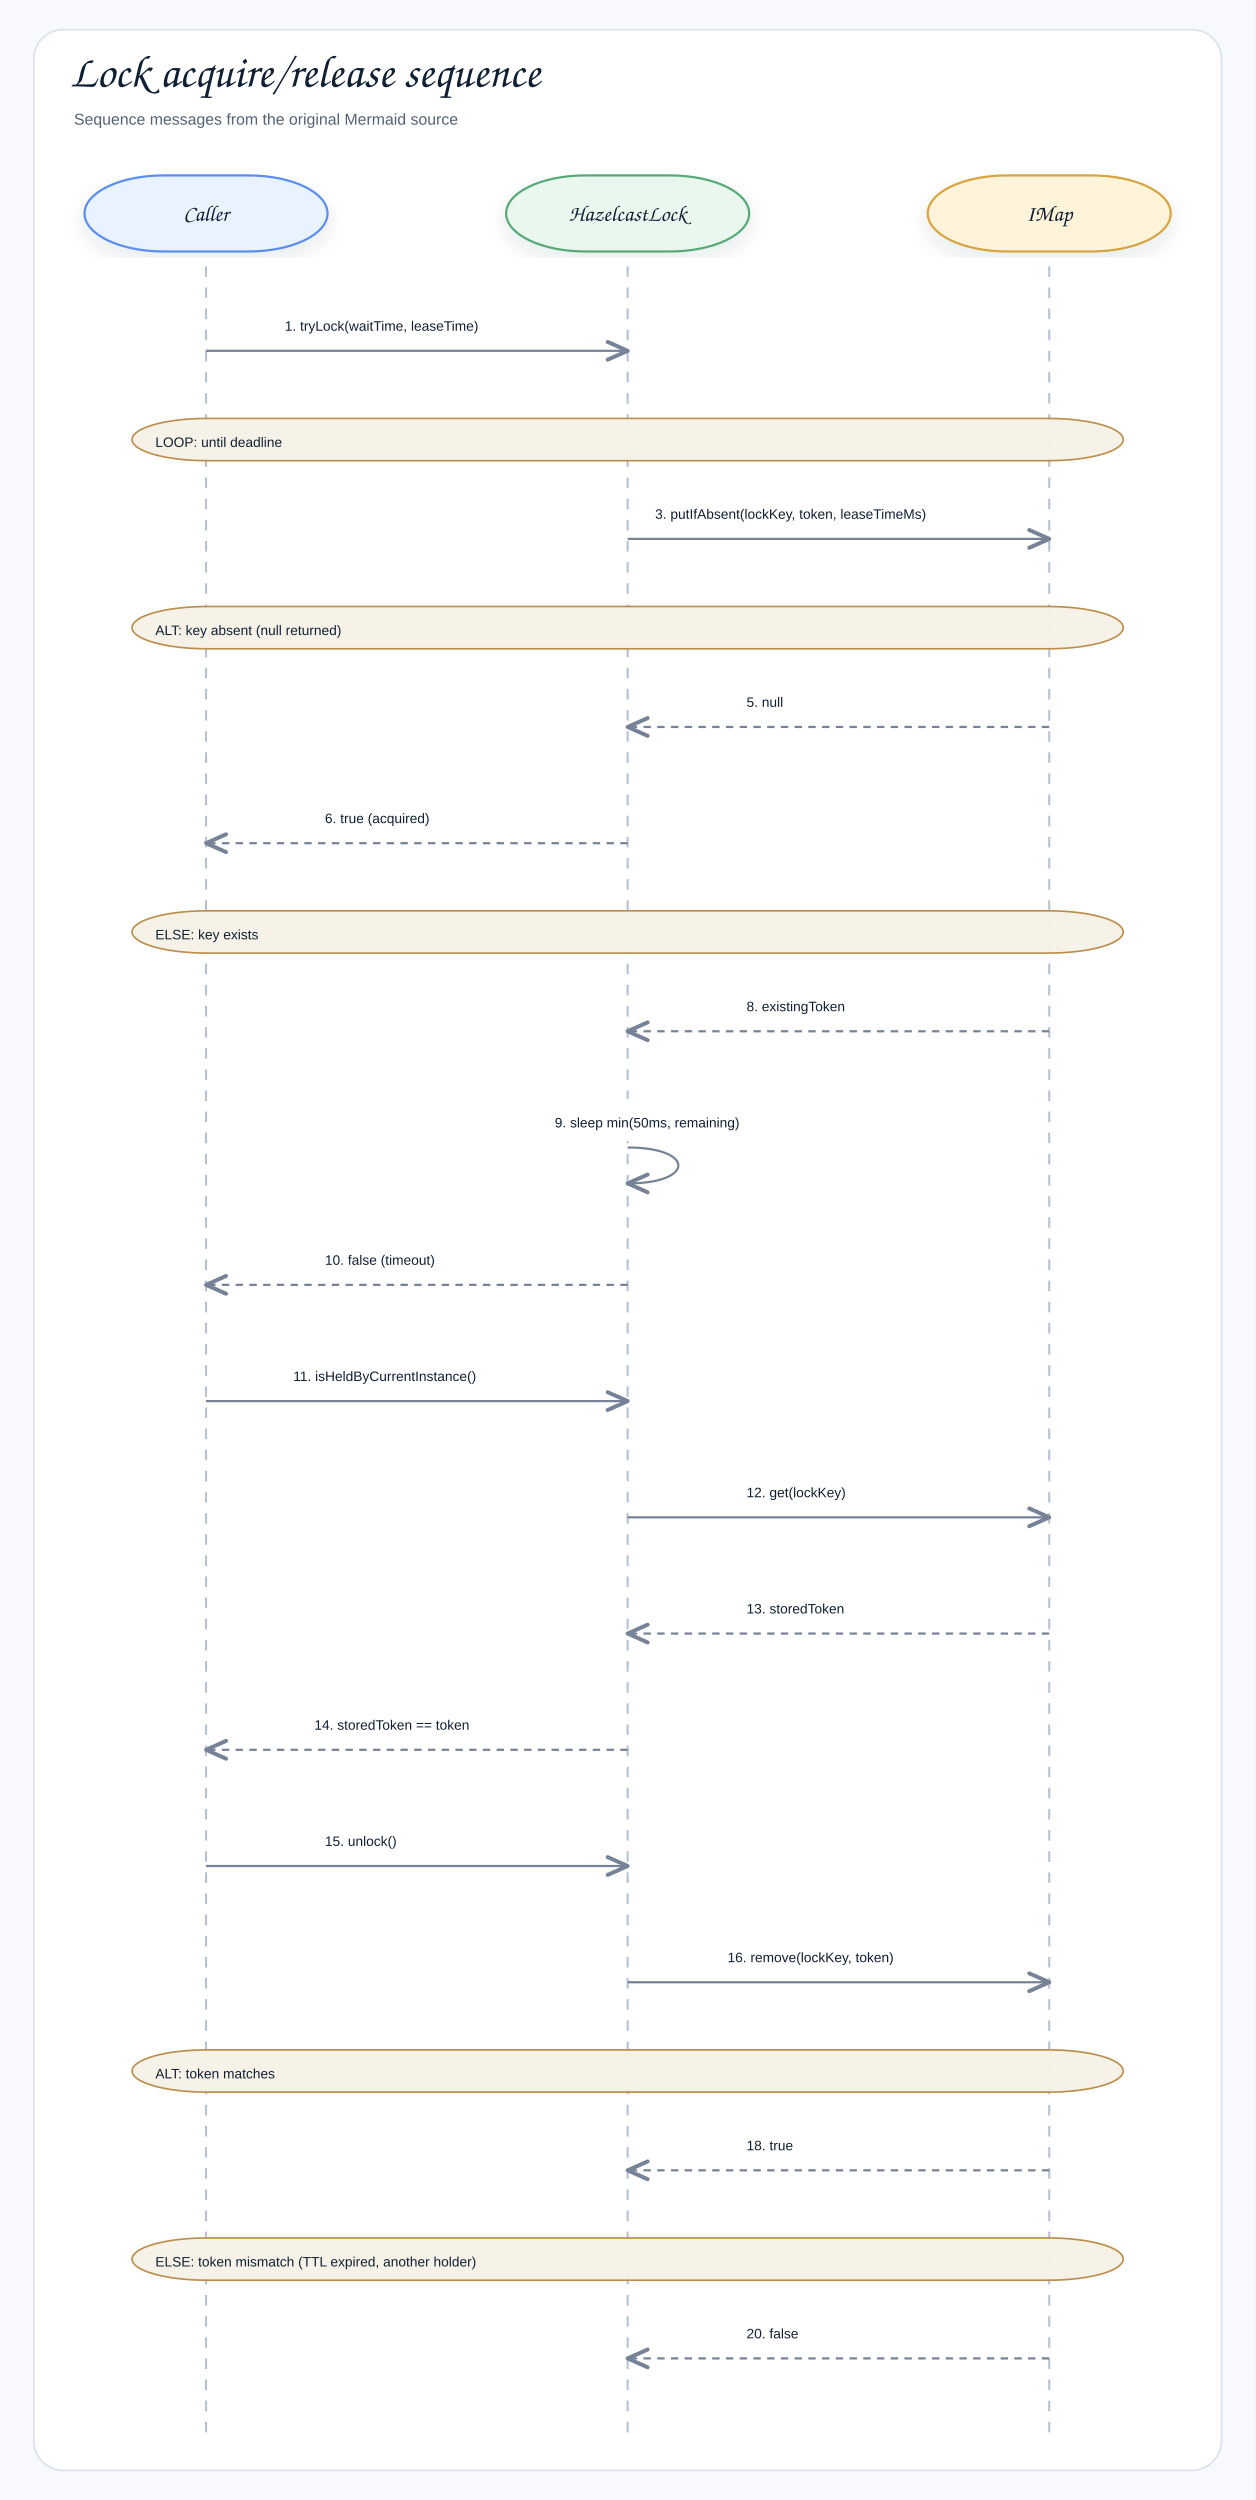
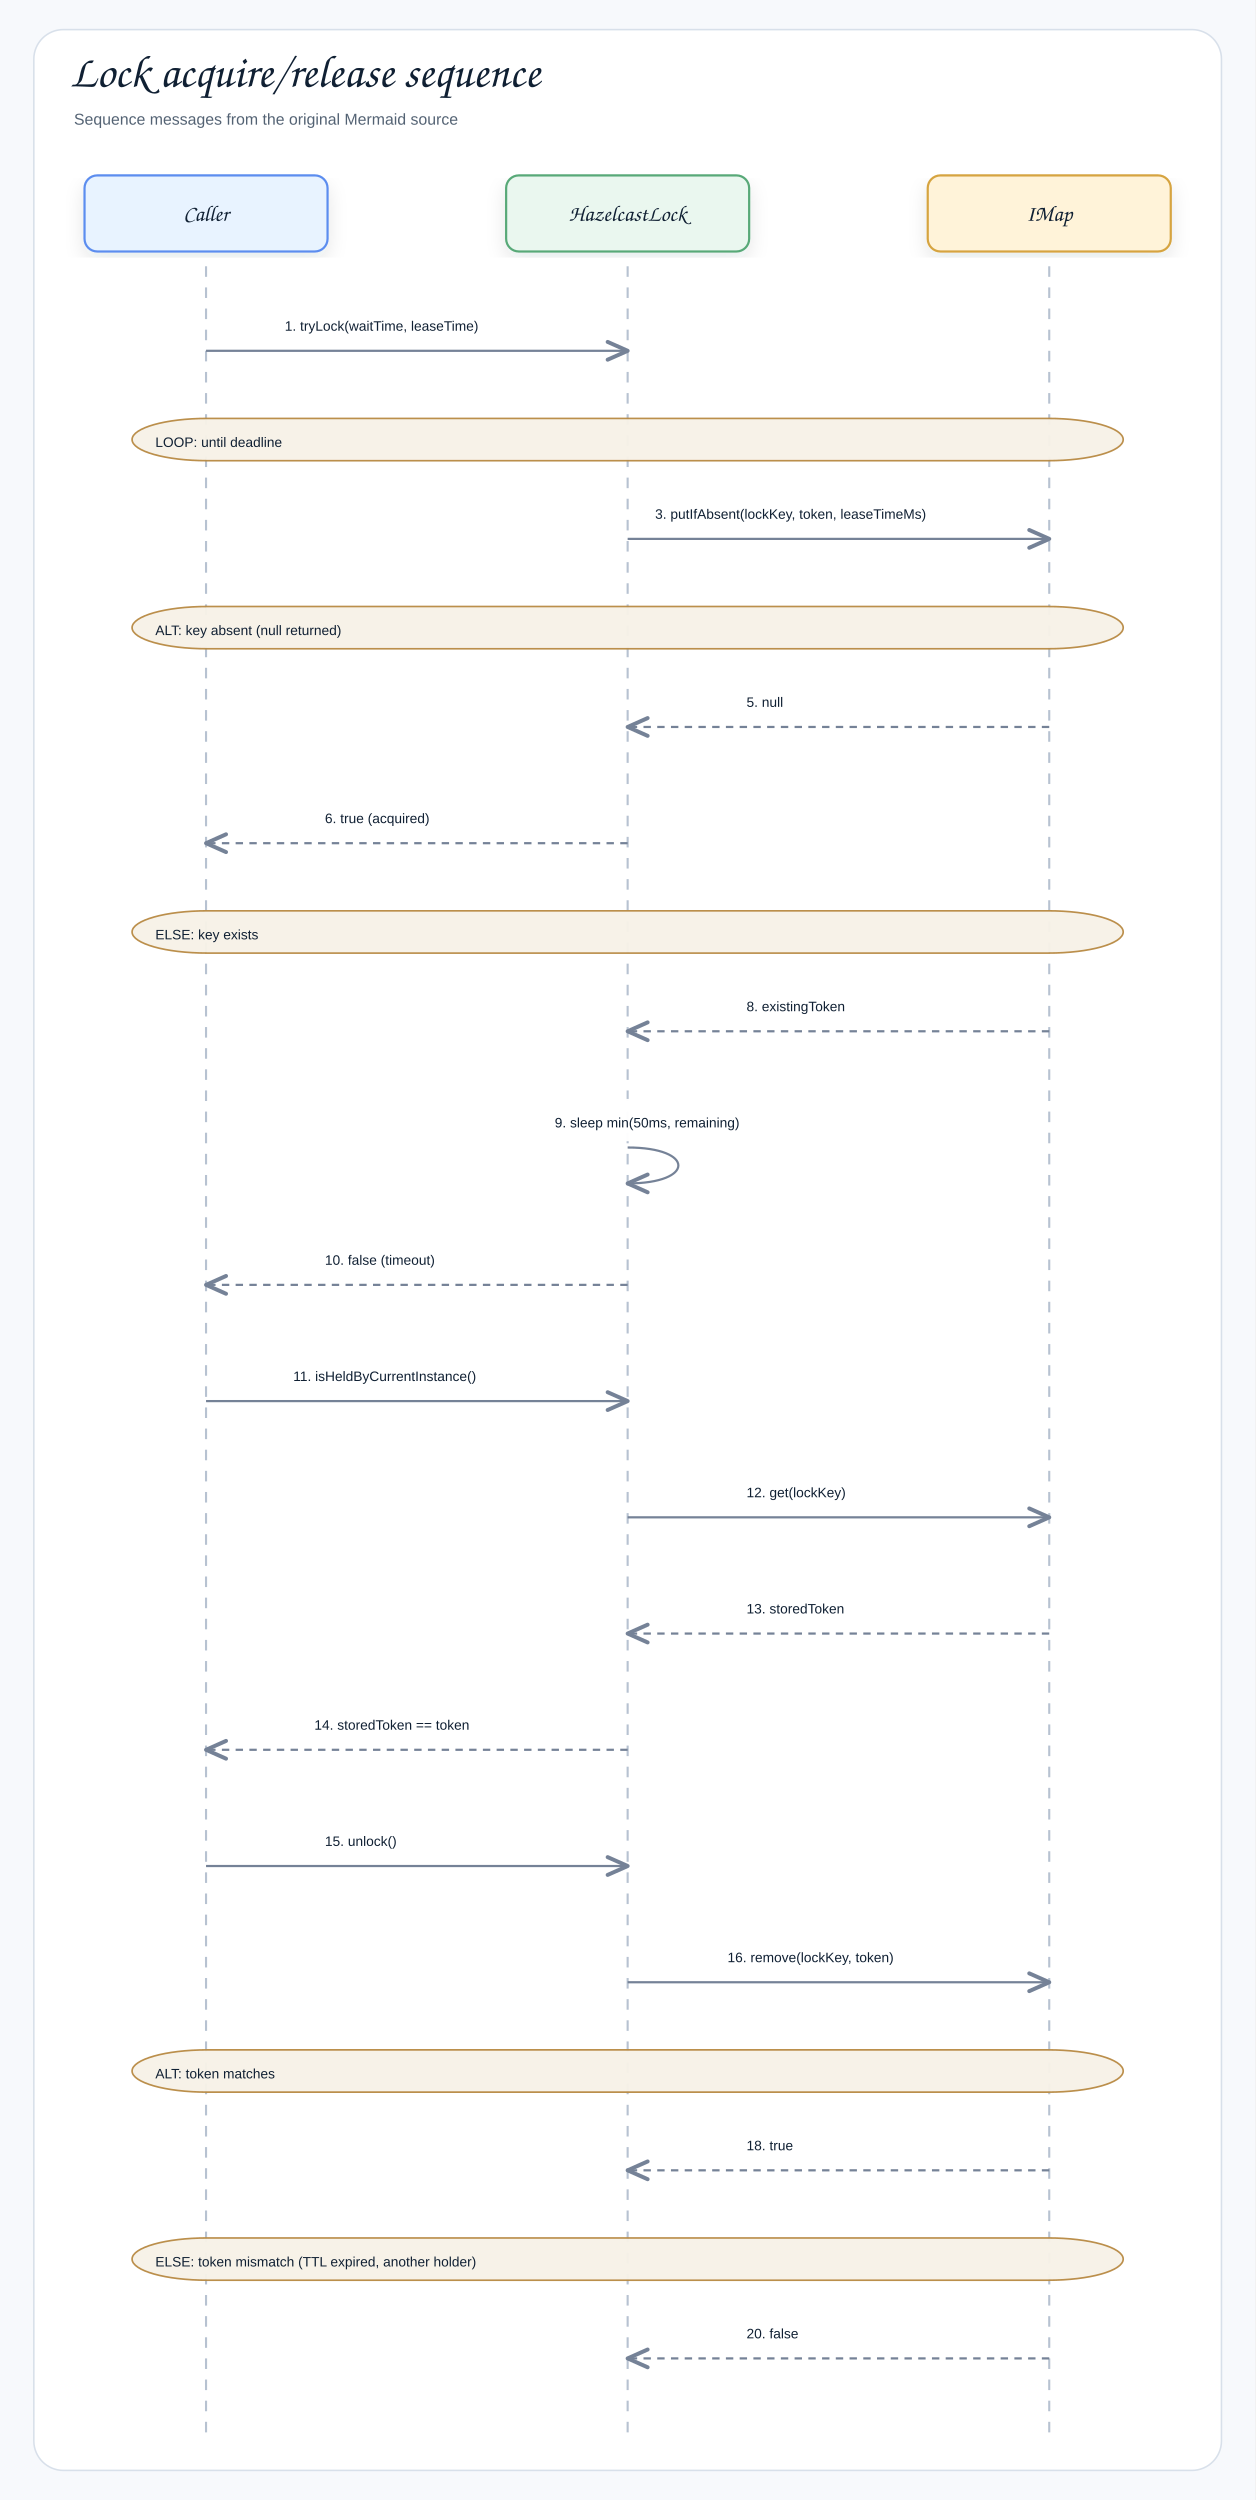
<svg xmlns="http://www.w3.org/2000/svg" width="1188" height="2366" viewBox="0 0 1188 2366" role="img" aria-label="Lock acquire/release sequence">
  <defs>
    <filter id="shadow" x="-8%" y="-8%" width="116%" height="116%">
      <feDropShadow dx="0" dy="8" stdDeviation="9" flood-color="#1f2937" flood-opacity="0.10" />
    </filter>
    <marker id="openArrow" markerWidth="12" markerHeight="10" refX="10" refY="5" orient="auto" markerUnits="strokeWidth">
      <path d="M 1 1 L 10 5 L 1 9" fill="none" stroke="#758297" stroke-width="1.8" stroke-linecap="round" stroke-linejoin="round" />
    </marker>
    <marker id="inherit" markerWidth="14" markerHeight="12" refX="12" refY="6" orient="auto" markerUnits="strokeWidth">
      <path d="M 0 1 L 12 6 L 0 11 Z" fill="#ffffff" stroke="#758297" stroke-width="1.8" />
    </marker>
    <style>
    .canvas{fill:#f7f9fc}.frame{fill:#fff;stroke:#d8e0ea;stroke-width:1.5}
    .title{font-family:"Architects Daughter","Comic Mono","Comic Sans MS","Comic Sans",cursive;font-size:43px;font-weight:400;fill:#102033}
    .subtitle{font-family:"Comic Mono","Comic Sans MS","Comic Sans","Comic Neue",Arial,sans-serif;font-size:15px;font-weight:400;fill:#536273}
    .label{font-family:"Architects Daughter","Comic Mono","Comic Sans MS","Comic Sans",cursive;font-size:25px;font-weight:400;fill:#102033}
    .smallLabel{font-family:"Architects Daughter","Comic Mono","Comic Sans MS","Comic Sans",cursive;font-size:21px;font-weight:400;fill:#102033}
    .mono{font-family:"Comic Mono","Comic Sans MS","Comic Sans","Comic Neue",Arial,sans-serif;font-size:12px;font-weight:400;fill:#102033}
    .small{font-family:"Comic Mono","Comic Sans MS","Comic Sans","Comic Neue",Arial,sans-serif;font-size:12px;font-weight:400;fill:#536273}
    .strong{font-family:"Comic Mono","Comic Sans MS","Comic Sans","Comic Neue",Arial,sans-serif;font-size:13px;font-weight:400;fill:#102033}
    .card{stroke-width:2.1;filter:url(#shadow)}.compartment{stroke-width:1.5;fill:none}
    .line{stroke:#758297;stroke-width:2.1;fill:none;marker-end:url(#openArrow)}
    .plainLine{stroke:#758297;stroke-width:2.1;fill:none}
    .dashed{stroke:#758297;stroke-width:2.1;stroke-dasharray:7 6;fill:none;marker-end:url(#openArrow)}
    .inheritLine{stroke:#758297;stroke-width:2.2;fill:none;marker-end:url(#inherit)}
    .implLine{stroke:#758297;stroke-width:2.2;stroke-dasharray:8 7;fill:none;marker-end:url(#inherit)}
  </style>
  </defs>
  <rect class="canvas" width="1188" height="2366" />
  <rect class="frame" x="32" y="28" width="1124" height="2310" rx="28" />
  <text class="title" x="66" y="82">Lock acquire/release sequence</text>
  <text class="subtitle" x="70" y="118">Sequence messages from the original Mermaid source</text>
-   <rect class="card" x="80" y="166" width="230" height="72" rx="75" fill="#E8F3FF" stroke="#5B8DEF" />
+   <rect class="card" x="80" y="166" width="230" height="72" rx="12" fill="#E8F3FF" stroke="#5B8DEF" />
  <text class="smallLabel" x="195" y="209" text-anchor="middle">Caller</text>
  <line class="lifeline" x1="195" y1="252" x2="195" y2="2306" stroke="#b7c2d1" stroke-width="2" stroke-dasharray="10 10" />
-   <rect class="card" x="479" y="166" width="230" height="72" rx="75" fill="#EAF7EF" stroke="#58A978" />
+   <rect class="card" x="479" y="166" width="230" height="72" rx="12" fill="#EAF7EF" stroke="#58A978" />
  <text class="smallLabel" x="594" y="209" text-anchor="middle">HazelcastLock</text>
  <line class="lifeline" x1="594" y1="252" x2="594" y2="2306" stroke="#b7c2d1" stroke-width="2" stroke-dasharray="10 10" />
-   <rect class="card" x="878" y="166" width="230" height="72" rx="75" fill="#FFF3D9" stroke="#D6A441" />
+   <rect class="card" x="878" y="166" width="230" height="72" rx="12" fill="#FFF3D9" stroke="#D6A441" />
  <text class="smallLabel" x="993" y="209" text-anchor="middle">IMap</text>
  <line class="lifeline" x1="993" y1="252" x2="993" y2="2306" stroke="#b7c2d1" stroke-width="2" stroke-dasharray="10 10" />
  <rect x="251.5" y="286" width="286" height="40" rx="67" fill="#ffffff" opacity="0.97" />
  <text class="strong" x="269.5" y="313" text-anchor="start">1. tryLock(waitTime, leaseTime)</text>
  <path class="line" d="M195 332 L594 332" />
  <rect x="125" y="396" width="938" height="40" rx="71" fill="#F7F1E7" stroke="#B88A44" stroke-width="1.6" opacity="0.96" />
  <text class="strong" x="147" y="423" text-anchor="start">LOOP: until deadline</text>
  <rect x="602" y="464" width="383" height="40" rx="67" fill="#ffffff" opacity="0.97" />
  <text class="strong" x="620" y="491" text-anchor="start">3. putIfAbsent(lockKey, token, leaseTimeMs)</text>
  <path class="line" d="M594 510 L993 510" />
  <rect x="125" y="574" width="938" height="40" rx="71" fill="#F7F1E7" stroke="#B88A44" stroke-width="1.6" opacity="0.96" />
  <text class="strong" x="147" y="601" text-anchor="start">ALT: key absent (null returned)</text>
  <rect x="688.5" y="642" width="210" height="40" rx="67" fill="#ffffff" opacity="0.97" />
  <text class="strong" x="706.5" y="669" text-anchor="start">5. null</text>
  <path class="dashed" d="M993 688 L594 688" />
  <rect x="289.5" y="752" width="210" height="40" rx="67" fill="#ffffff" opacity="0.97" />
  <text class="strong" x="307.5" y="779" text-anchor="start">6. true (acquired)</text>
  <path class="dashed" d="M594 798 L195 798" />
  <rect x="125" y="862" width="938" height="40" rx="71" fill="#F7F1E7" stroke="#B88A44" stroke-width="1.6" opacity="0.96" />
  <text class="strong" x="147" y="889" text-anchor="start">ELSE: key exists</text>
  <rect x="688.5" y="930" width="210" height="40" rx="67" fill="#ffffff" opacity="0.97" />
  <text class="strong" x="706.5" y="957" text-anchor="start">8. existingToken</text>
  <path class="dashed" d="M993 976 L594 976" />
  <rect x="507" y="1040" width="270" height="40" rx="67" fill="#ffffff" opacity="0.97" />
  <text class="strong" x="525" y="1067" text-anchor="start">9. sleep min(50ms, remaining)</text>
  <path class="line" d="M594 1086 C658 1086 658 1120 594 1120" />
  <rect x="289.5" y="1170" width="210" height="40" rx="67" fill="#ffffff" opacity="0.97" />
  <text class="strong" x="307.5" y="1197" text-anchor="start">10. false (timeout)</text>
  <path class="dashed" d="M594 1216 L195 1216" />
  <rect x="259.5" y="1280" width="270" height="40" rx="67" fill="#ffffff" opacity="0.97" />
  <text class="strong" x="277.5" y="1307" text-anchor="start">11. isHeldByCurrentInstance()</text>
  <path class="line" d="M195 1326 L594 1326" />
  <rect x="688.5" y="1390" width="210" height="40" rx="67" fill="#ffffff" opacity="0.97" />
  <text class="strong" x="706.5" y="1417" text-anchor="start">12. get(lockKey)</text>
  <path class="line" d="M594 1436 L993 1436" />
  <rect x="688.5" y="1500" width="210" height="40" rx="67" fill="#ffffff" opacity="0.97" />
  <text class="strong" x="706.5" y="1527" text-anchor="start">13. storedToken</text>
  <path class="dashed" d="M993 1546 L594 1546" />
  <rect x="279.5" y="1610" width="230" height="40" rx="67" fill="#ffffff" opacity="0.97" />
  <text class="strong" x="297.5" y="1637" text-anchor="start">14. storedToken == token</text>
  <path class="dashed" d="M594 1656 L195 1656" />
  <rect x="289.5" y="1720" width="210" height="40" rx="67" fill="#ffffff" opacity="0.97" />
  <text class="strong" x="307.5" y="1747" text-anchor="start">15. unlock()</text>
  <path class="line" d="M195 1766 L594 1766" />
  <rect x="670.5" y="1830" width="246" height="40" rx="67" fill="#ffffff" opacity="0.97" />
  <text class="strong" x="688.5" y="1857" text-anchor="start">16. remove(lockKey, token)</text>
  <path class="line" d="M594 1876 L993 1876" />
  <rect x="125" y="1940" width="938" height="40" rx="71" fill="#F7F1E7" stroke="#B88A44" stroke-width="1.6" opacity="0.96" />
  <text class="strong" x="147" y="1967" text-anchor="start">ALT: token matches</text>
  <rect x="688.5" y="2008" width="210" height="40" rx="67" fill="#ffffff" opacity="0.97" />
  <text class="strong" x="706.5" y="2035" text-anchor="start">18. true</text>
  <path class="dashed" d="M993 2054 L594 2054" />
  <rect x="125" y="2118" width="938" height="40" rx="71" fill="#F7F1E7" stroke="#B88A44" stroke-width="1.6" opacity="0.96" />
  <text class="strong" x="147" y="2145" text-anchor="start">ELSE: token mismatch (TTL expired, another holder)</text>
  <rect x="688.5" y="2186" width="210" height="40" rx="67" fill="#ffffff" opacity="0.97" />
  <text class="strong" x="706.5" y="2213" text-anchor="start">20. false</text>
  <path class="dashed" d="M993 2232 L594 2232" />
</svg>
